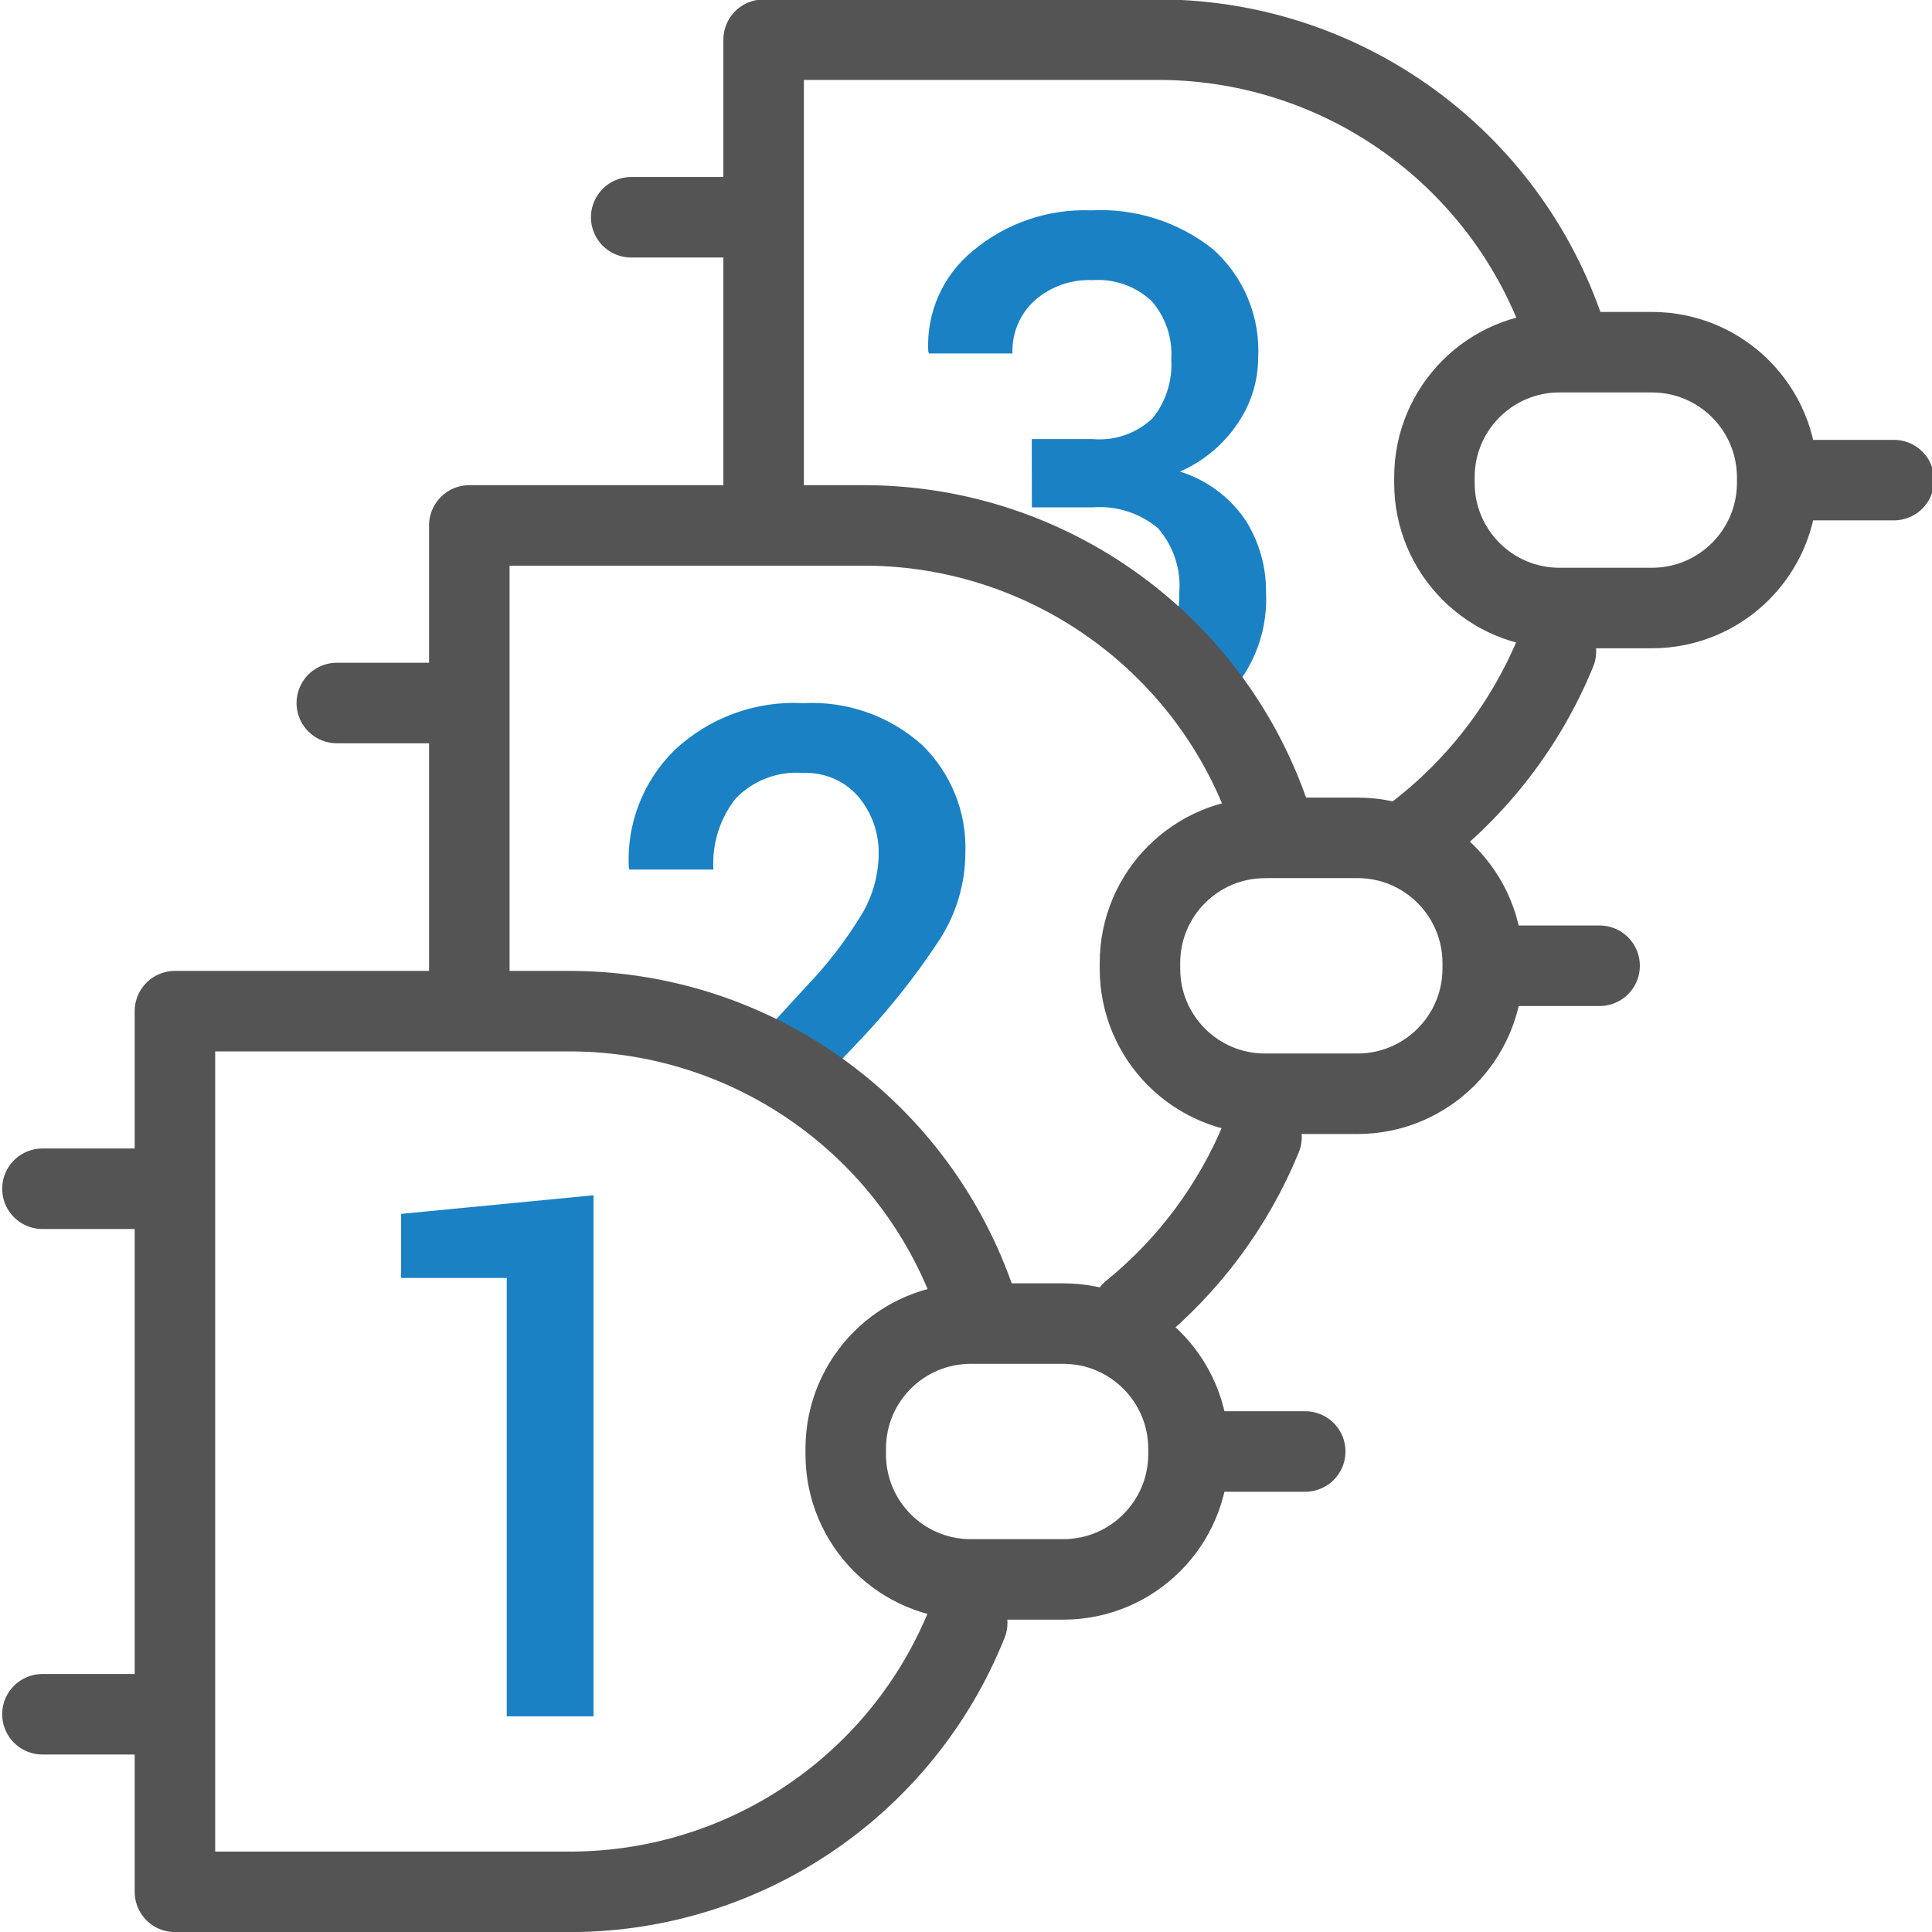
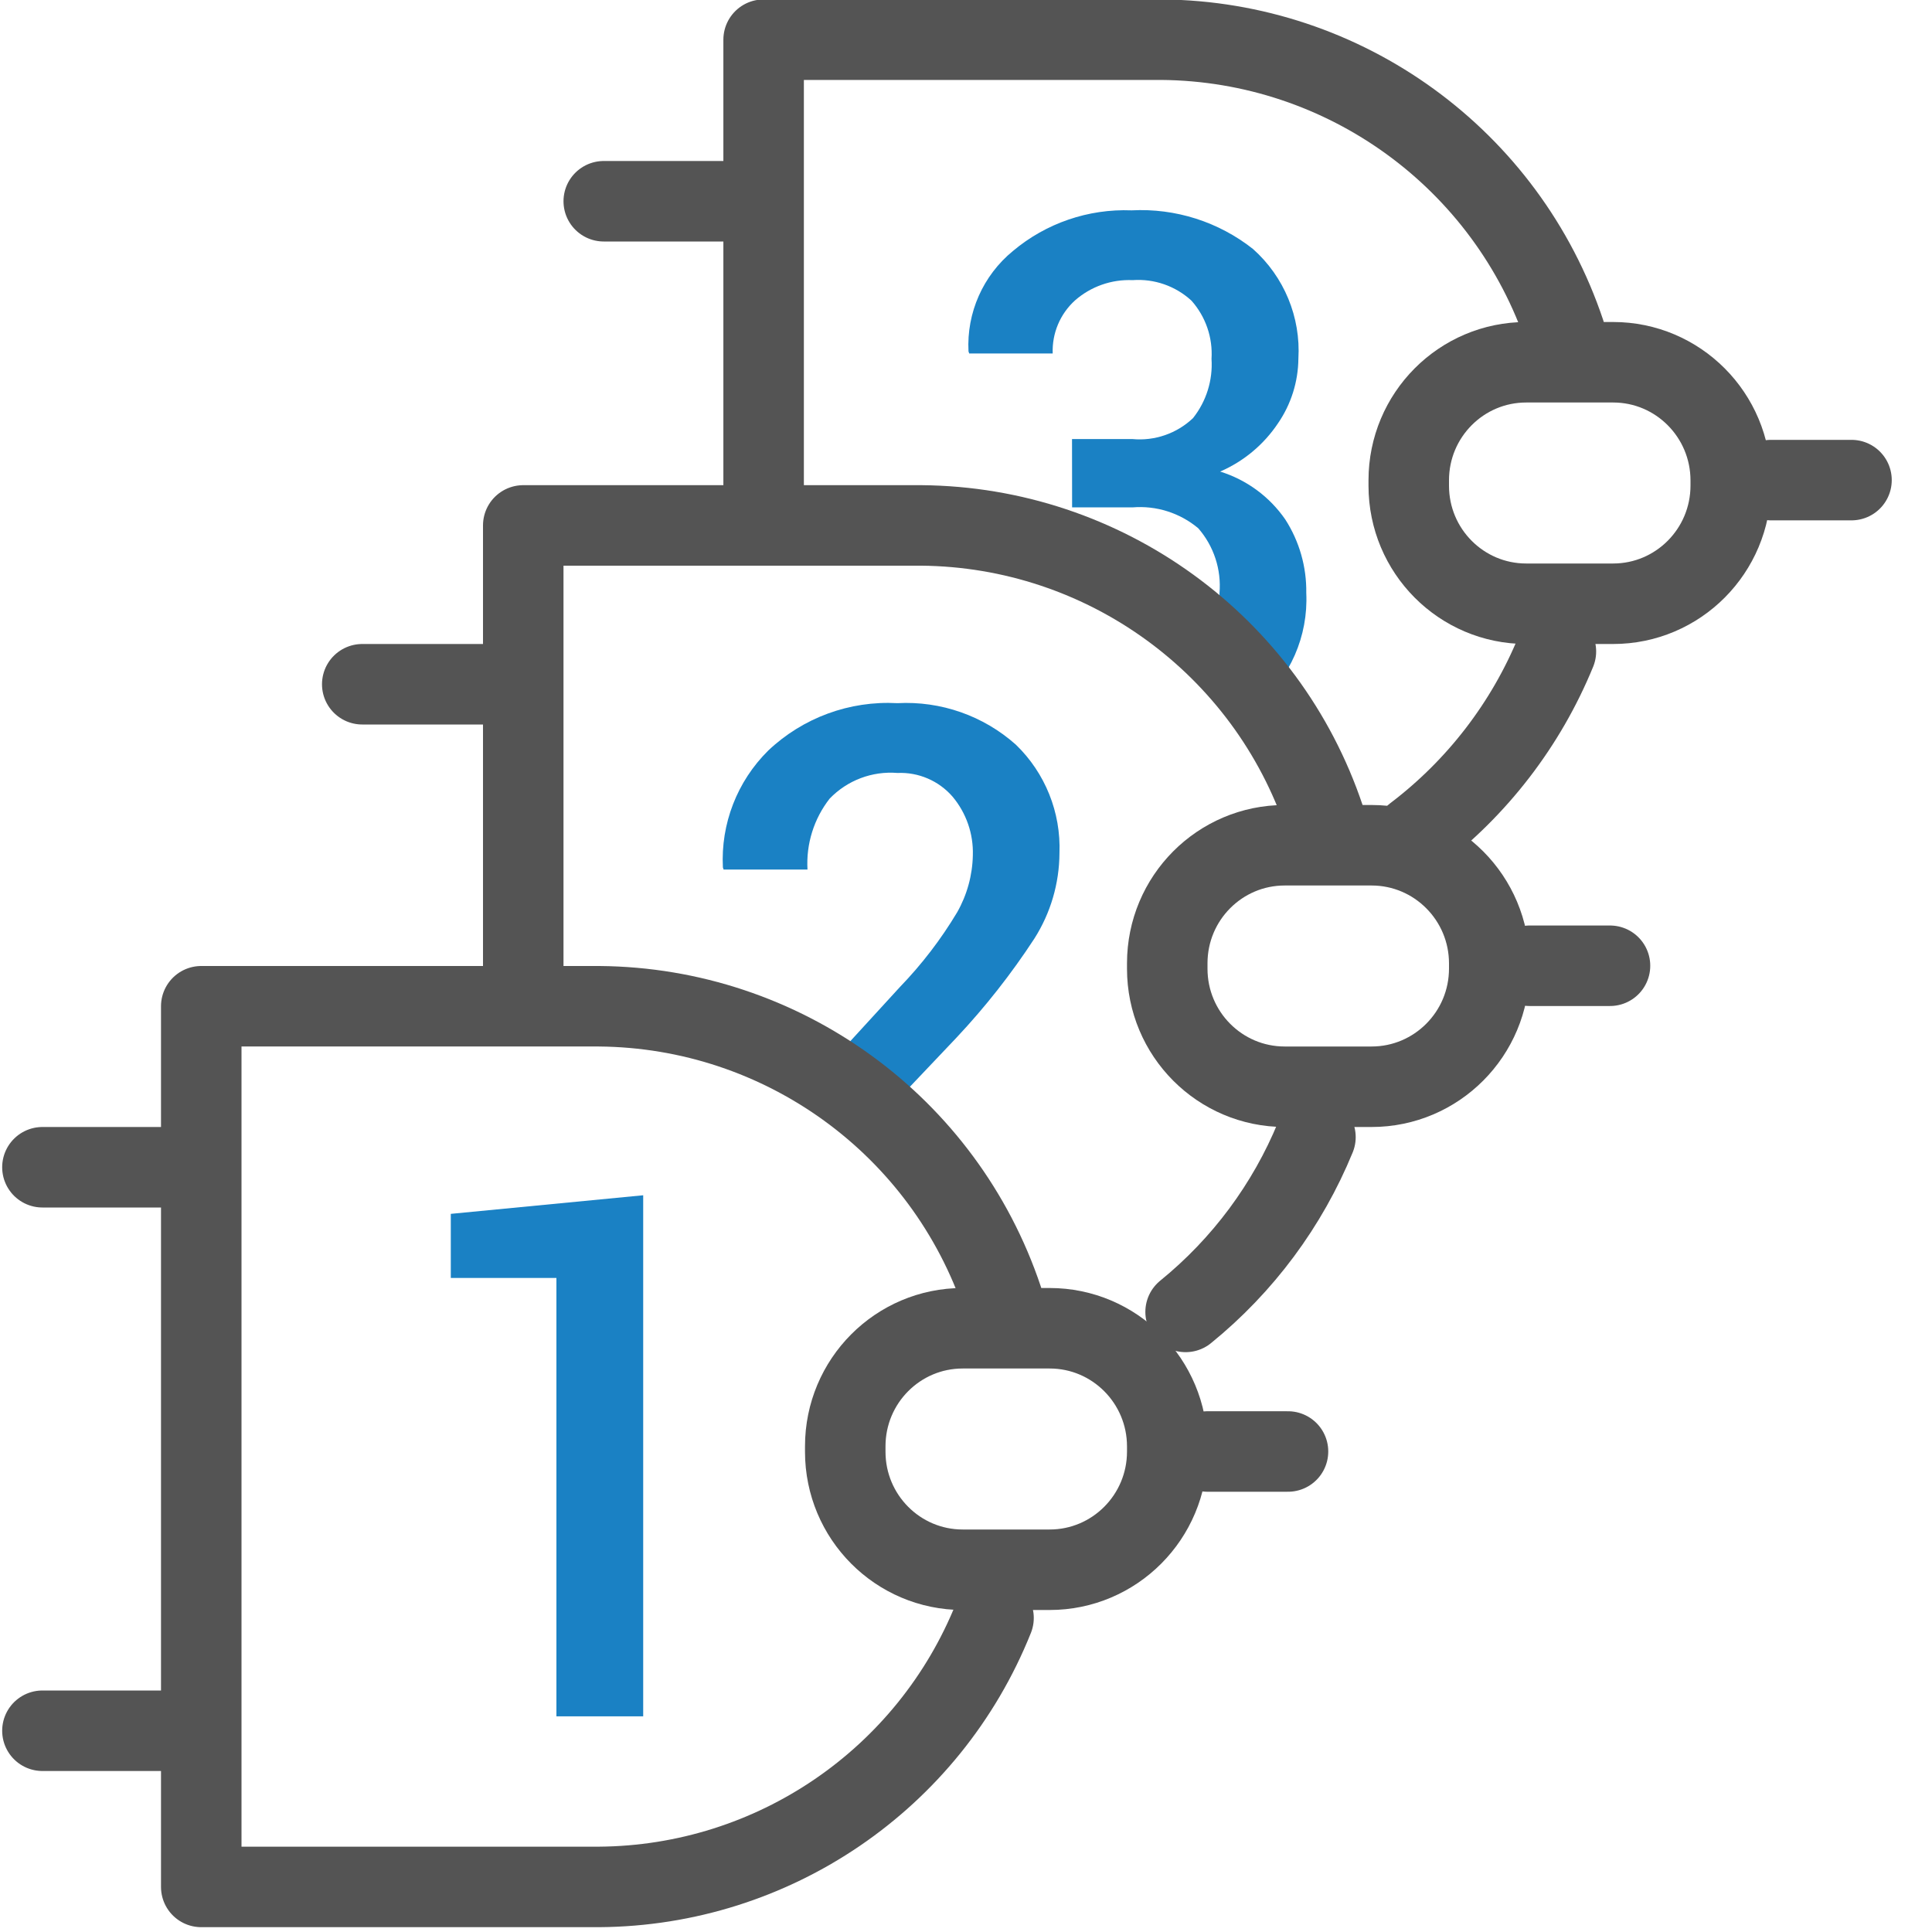
<svg xmlns="http://www.w3.org/2000/svg" id="Слой_1" data-name="Слой 1" viewBox="0 0 24 24" version="1.1">
  <defs id="defs116320">
    <style id="style116318">.cls-1{fill:#1a81c4;}.cls-2{fill:none;stroke:#545454;stroke-linecap:round;stroke-linejoin:round;}</style>
  </defs>
-   <path class="cls-1" d="M 9.313,13.021 10.01,12.26 a 5.111,5.111 0 0 0 0.71,-0.927 1.493,1.493 0 0 0 0.195,-0.709 A 1.08,1.08 0 0 0 10.662,9.895 0.856,0.856 0 0 0 9.98,9.602 1.051,1.051 0 0 0 9.137,9.921 1.308,1.308 0 0 0 8.862,10.802 H 7.819 L 7.811,10.776 a 1.905,1.905 0 0 1 0.563,-1.452 2.16,2.16 0 0 1 1.605,-0.589 2.046,2.046 0 0 1 1.472,0.516 1.778,1.778 0 0 1 0.541,1.347 1.996,1.996 0 0 1 -0.312,1.062 8.93,8.93 0 0 1 -0.969,1.232 l -0.59,0.622 z" id="path116324" />
-   <path class="cls-1" d="m 12.817,5.454 h 0.749 a 0.962,0.962 0 0 0 0.754,-0.26 1.071,1.071 0 0 0 0.23,-0.736 A 0.994,0.994 0 0 0 14.301,3.735 0.975,0.975 0 0 0 13.57,3.48 1.019,1.019 0 0 0 12.855,3.731 0.846,0.846 0 0 0 12.577,4.391 H 11.54 L 11.531,4.365 a 1.512,1.512 0 0 1 0.552,-1.247 2.16,2.16 0 0 1 1.474,-0.505 2.244,2.244 0 0 1 1.508,0.48 1.691,1.691 0 0 1 0.564,1.364 1.442,1.442 0 0 1 -0.253,0.801 1.655,1.655 0 0 1 -0.719,0.6 1.538,1.538 0 0 1 0.81,0.596 1.642,1.642 0 0 1 0.26,0.912 1.72,1.72 0 0 1 -0.61,1.397 c -0.406,0.34 -0.948,-0.447 -0.756,-0.628 A 0.839,0.839 0 0 0 14.532,7.91 1.16,1.16 0 0 0 14.649,7.368 1.087,1.087 0 0 0 14.385,6.562 1.127,1.127 0 0 0 13.567,6.303 h -0.749 z" id="path116326" />
-   <path class="cls-2" d="M 12.015,20.16 A 5.318,5.318 0 0 1 7.116,23.501 H 2.173 v -10.94 H 7.116 a 5.331,5.331 0 0 1 5.011,3.637" id="path116328" />
-   <path class="cls-2" d="m 12.059,16.442 h 1.149 a 1.556,1.556 0 0 1 1.556,1.556 v 0.067 A 1.556,1.556 0 0 1 13.208,19.62 h -1.149 a 1.553,1.553 0 0 1 -1.553,-1.553 v -0.072 a 1.553,1.553 0 0 1 1.553,-1.553 z" id="path116330" />
-   <line class="cls-2" x1="1.855" y1="14.767" x2="0.527" y2="14.767" id="line116332" />
-   <line class="cls-2" x1="1.855" y1="21.295" x2="0.527" y2="21.295" id="line116334" />
-   <line class="cls-2" x1="16.214" y1="18.031" x2="14.851" y2="18.031" id="line116336" />
-   <path class="cls-2" d="m 5.83,12.277 v -5.75 h 4.943 a 5.331,5.331 0 0 1 5.011,3.637" id="path116338" />
-   <path class="cls-2" d="m 15.671,14.126 a 5.472,5.472 0 0 1 -1.613,2.171" id="path116340" />
-   <path class="cls-2" d="m 15.715,10.408 h 1.149 a 1.556,1.556 0 0 1 1.555,1.556 v 0.067 a 1.556,1.556 0 0 1 -1.556,1.556 h -1.149 a 1.553,1.553 0 0 1 -1.553,-1.553 v -0.072 a 1.553,1.553 0 0 1 1.553,-1.553 z" id="path116342" />
-   <line class="cls-2" x1="5.511" y1="8.733" x2="4.184" y2="8.733" id="line116344" />
-   <line class="cls-2" x1="19.871" y1="11.997" x2="18.508" y2="11.997" id="line116346" />
+   <path class="cls-1" d="M 10.483,13.021 11.18,12.26 a 5.111,5.111 0 0 0 0.71,-0.927 1.493,1.493 0 0 0 0.195,-0.709 1.08,1.08 0 0 0 -0.253,-0.729 0.856,0.856 0 0 0 -0.683,-0.293 1.051,1.051 0 0 0 -0.843,0.319 1.308,1.308 0 0 0 -0.275,0.881 H 8.989 L 8.98,10.776 a 1.905,1.905 0 0 1 0.563,-1.452 2.16,2.16 0 0 1 1.605,-0.589 2.046,2.046 0 0 1 1.472,0.516 1.778,1.778 0 0 1 0.541,1.347 1.996,1.996 0 0 1 -0.312,1.062 8.93,8.93 0 0 1 -0.969,1.232 l -0.59,0.622 z" id="path116324" />
+   <path class="cls-1" d="m 13.317,5.454 h 0.749 a 0.962,0.962 0 0 0 0.754,-0.26 1.071,1.071 0 0 0 0.23,-0.736 A 0.994,0.994 0 0 0 14.801,3.735 0.975,0.975 0 0 0 14.07,3.48 1.019,1.019 0 0 0 13.355,3.731 0.846,0.846 0 0 0 13.077,4.391 H 12.04 L 12.031,4.365 a 1.512,1.512 0 0 1 0.552,-1.247 2.16,2.16 0 0 1 1.474,-0.505 2.244,2.244 0 0 1 1.508,0.48 1.691,1.691 0 0 1 0.564,1.364 1.442,1.442 0 0 1 -0.253,0.801 1.655,1.655 0 0 1 -0.719,0.6 1.538,1.538 0 0 1 0.81,0.596 1.642,1.642 0 0 1 0.26,0.912 1.72,1.72 0 0 1 -0.61,1.397 c -0.406,0.34 -0.948,-0.447 -0.756,-0.628 A 0.839,0.839 0 0 0 15.032,7.91 1.16,1.16 0 0 0 15.149,7.368 1.087,1.087 0 0 0 14.885,6.562 1.127,1.127 0 0 0 14.067,6.303 h -0.749 z" id="path116326" />
+   <path class="cls-2" d="M 12.342,20.099 A 5.318,5.318 0 0 1 7.443,23.44 H 2.5 V 12.5 h 4.943 a 5.331,5.331 0 0 1 5.011,3.637" id="path116328" />
+   <path class="cls-2" d="m 11.959,16.5 h 1.08 A 1.461,1.468 0 0 1 14.5,17.969 v 0.063 A 1.461,1.468 0 0 1 13.039,19.5 h -1.08 A 1.459,1.466 0 0 1 10.5,18.034 v -0.068 A 1.459,1.466 0 0 1 11.959,16.5 Z" id="path116330" style="stroke-width:1" />
+   <line class="cls-2" x1="2" y1="14.5" x2="0.527" y2="14.5" id="line116332" style="stroke-width:1" />
+   <line class="cls-2" x1="2" y1="21.5" x2="0.527" y2="21.5" id="line116334" style="stroke-width:1" />
+   <line class="cls-2" x1="16" y1="18.031" x2="15" y2="18.031" id="line116336" style="stroke-width:1" />
+   <path class="cls-2" d="m 6.5,12.277 v -5.75 h 4.943 a 5.331,5.331 0 0 1 5.011,3.637" id="path116338" />
+   <path class="cls-2" d="m 16.341,14.126 a 5.472,5.472 0 0 1 -1.613,2.171" id="path116340" />
+   <path class="cls-2" d="m 15.959,10.5 h 1.08 a 1.462,1.468 0 0 1 1.461,1.468 v 0.063 A 1.462,1.468 0 0 1 17.038,13.5 h -1.079 a 1.459,1.466 0 0 1 -1.459,-1.466 v -0.068 A 1.459,1.466 0 0 1 15.959,10.5 Z" id="path116342" style="stroke-width:1" />
+   <line class="cls-2" x1="6" y1="8.5" x2="4.5" y2="8.5" id="line116344" style="stroke-width:1" />
+   <line class="cls-2" x1="20" y1="11.997" x2="19" y2="11.997" id="line116346" style="stroke-width:1" />
  <path class="cls-2" d="m 9.486,6.243 v -5.75 h 4.943 A 5.331,5.331 0 0 1 19.44,4.131" id="path116348" />
  <path class="cls-2" d="m 19.328,8.093 a 5.466,5.466 0 0 1 -1.754,2.282" id="path116350" />
-   <path class="cls-2" d="m 19.372,4.375 h 1.149 A 1.556,1.556 0 0 1 22.077,5.93 V 5.997 A 1.556,1.556 0 0 1 20.521,7.553 H 19.372 A 1.553,1.553 0 0 1 17.819,6 V 5.928 A 1.553,1.553 0 0 1 19.372,4.375 Z" id="path116352" />
-   <line class="cls-2" x1="9.168" y1="2.699" x2="7.841" y2="2.699" id="line116354" />
-   <line class="cls-2" x1="23.527" y1="5.964" x2="22.165" y2="5.964" id="line116356" />
-   <path class="cls-1" d="M 7.373,21.321 H 6.295 V 15.875 H 4.983 v -0.796 l 2.39,-0.231 z" id="path116358" />
+   <path class="cls-2" d="m 18.959,4.5 h 1.08 A 1.461,1.469 0 0 1 21.5,5.968 v 0.063 A 1.461,1.469 0 0 1 20.039,7.5 H 18.959 A 1.459,1.466 0 0 1 17.5,6.034 V 5.966 A 1.459,1.466 0 0 1 18.959,4.5 Z" id="path116352" style="stroke-width:1" />
+   <line class="cls-2" x1="9" y1="2.5" x2="7.5" y2="2.5" id="line116354" style="stroke-width:1" />
+   <line class="cls-2" x1="23" y1="5.964" x2="22" y2="5.964" id="line116356" style="stroke-width:1" />
+   <path class="cls-1" d="M 7.99,21.321 H 6.912 V 15.875 H 5.6 v -0.796 l 2.39,-0.231 z" id="path116358" />
</svg>
